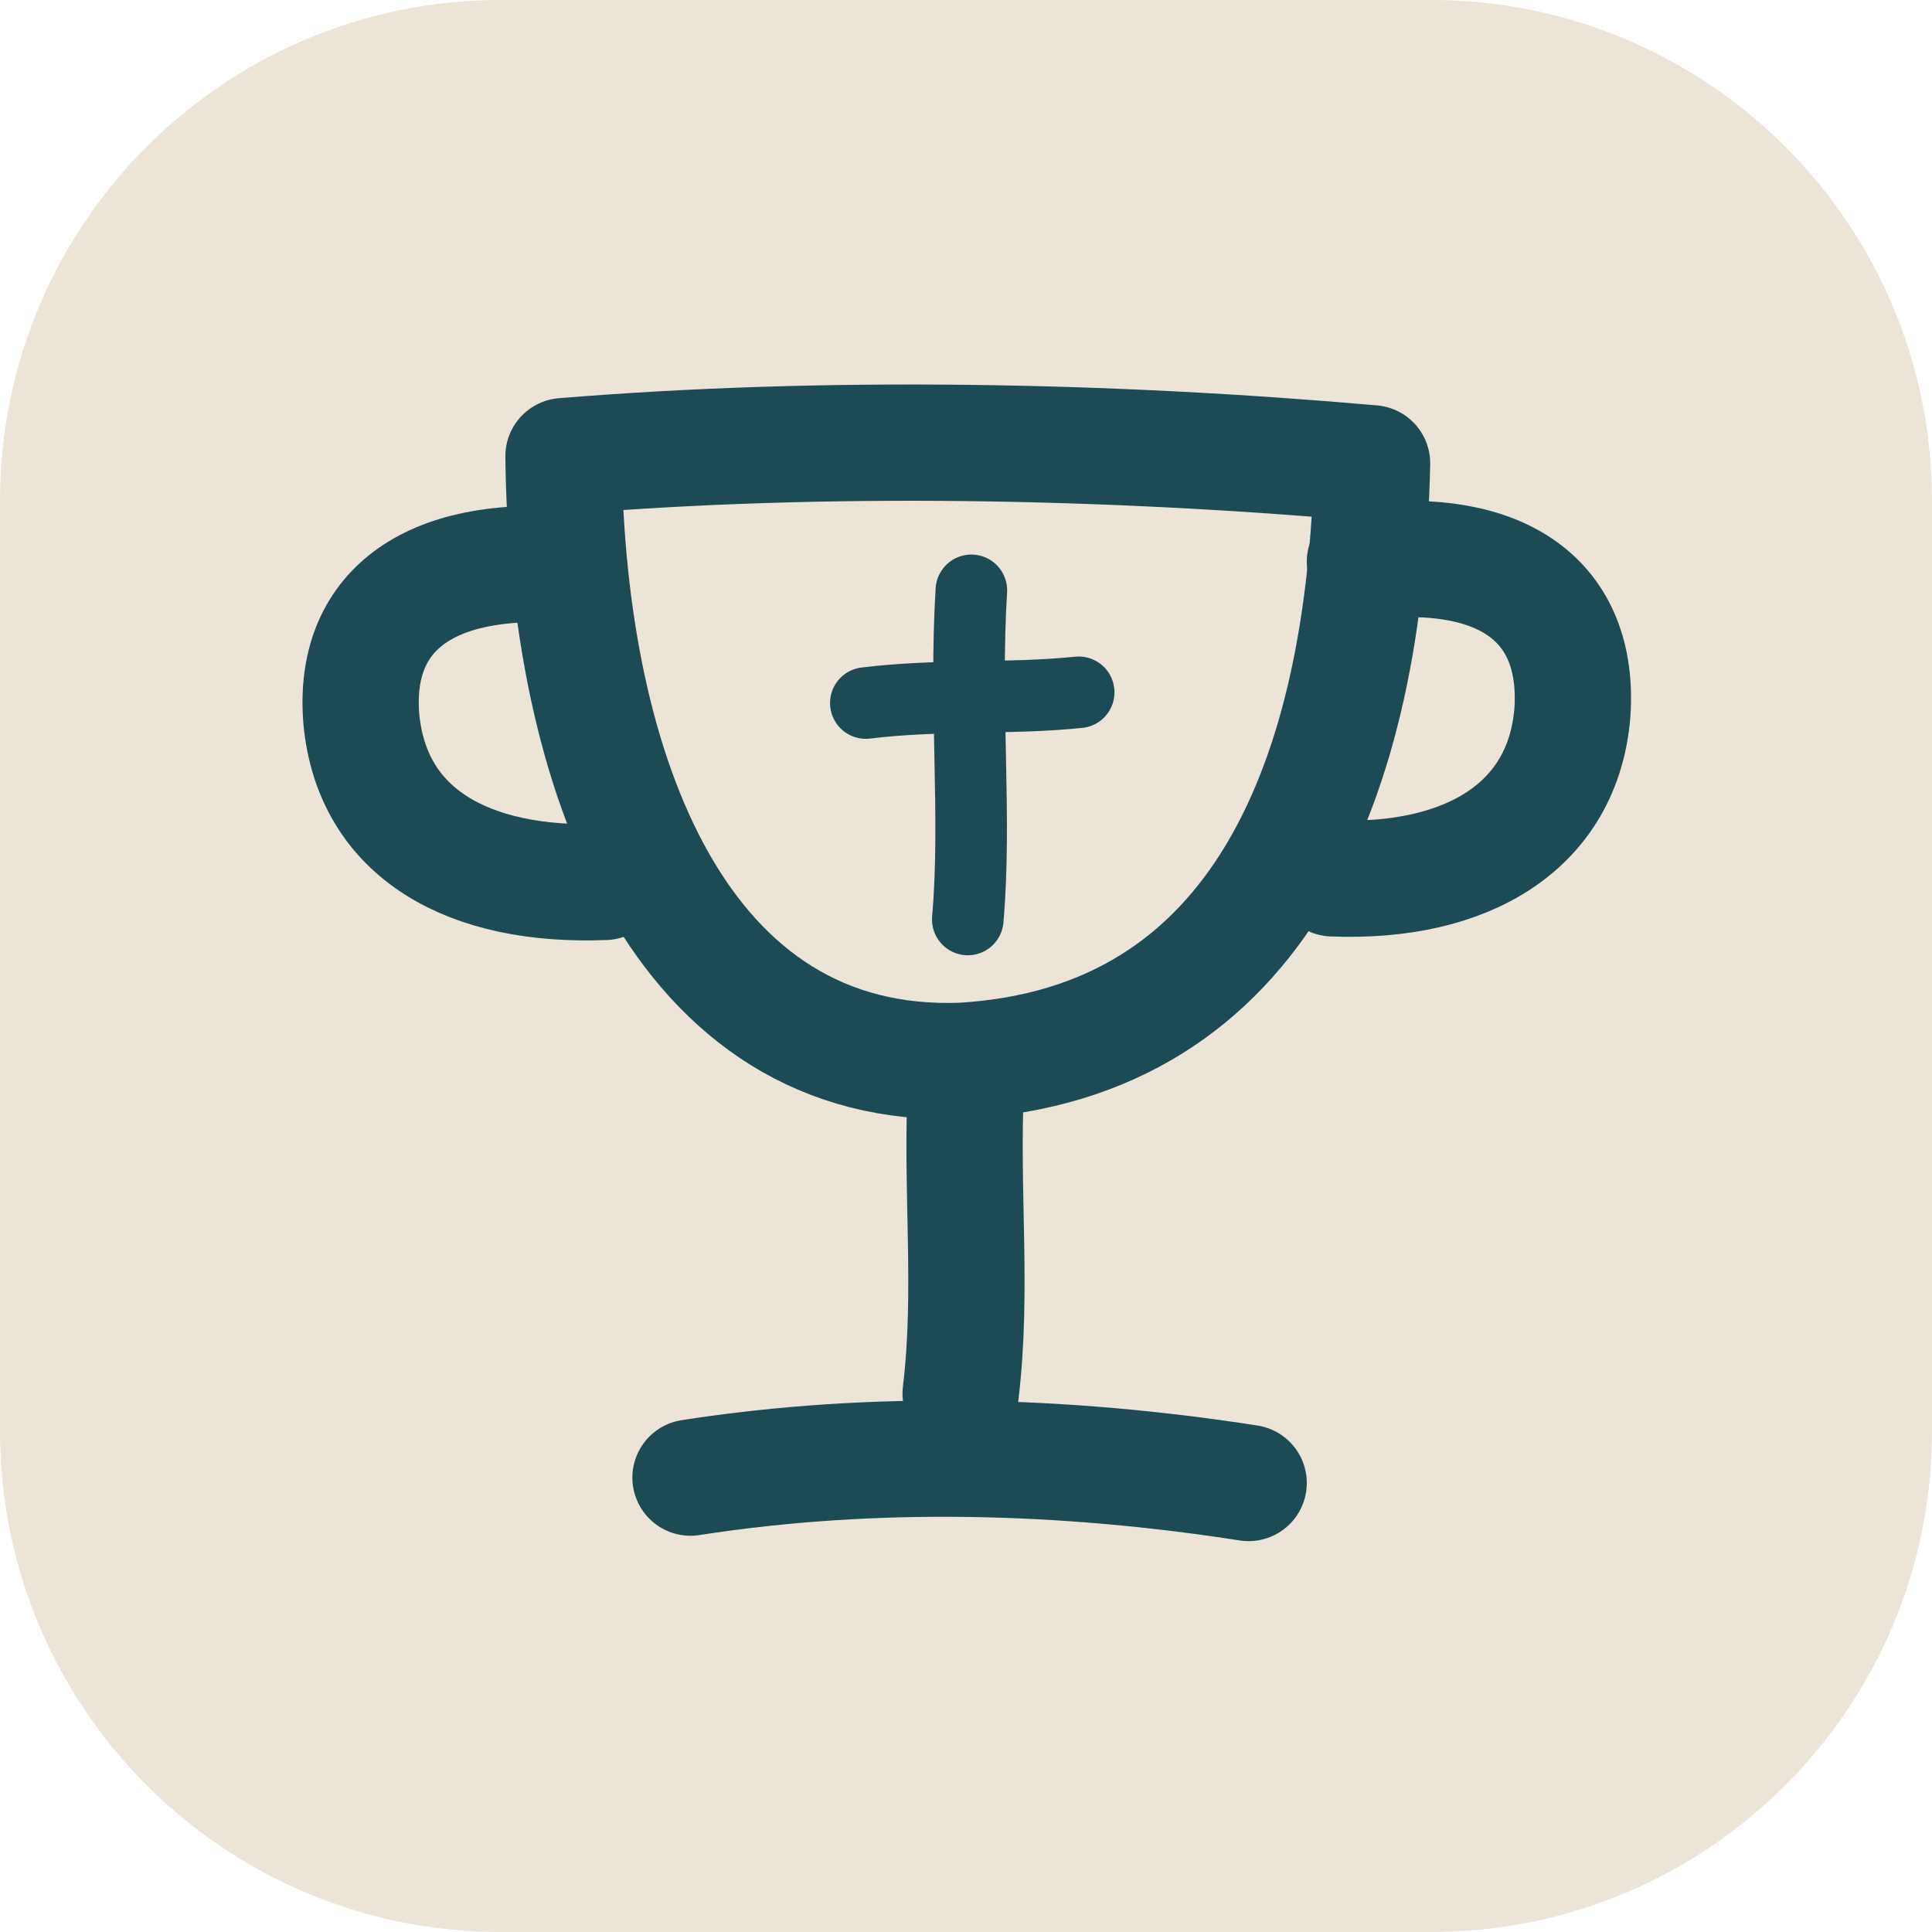
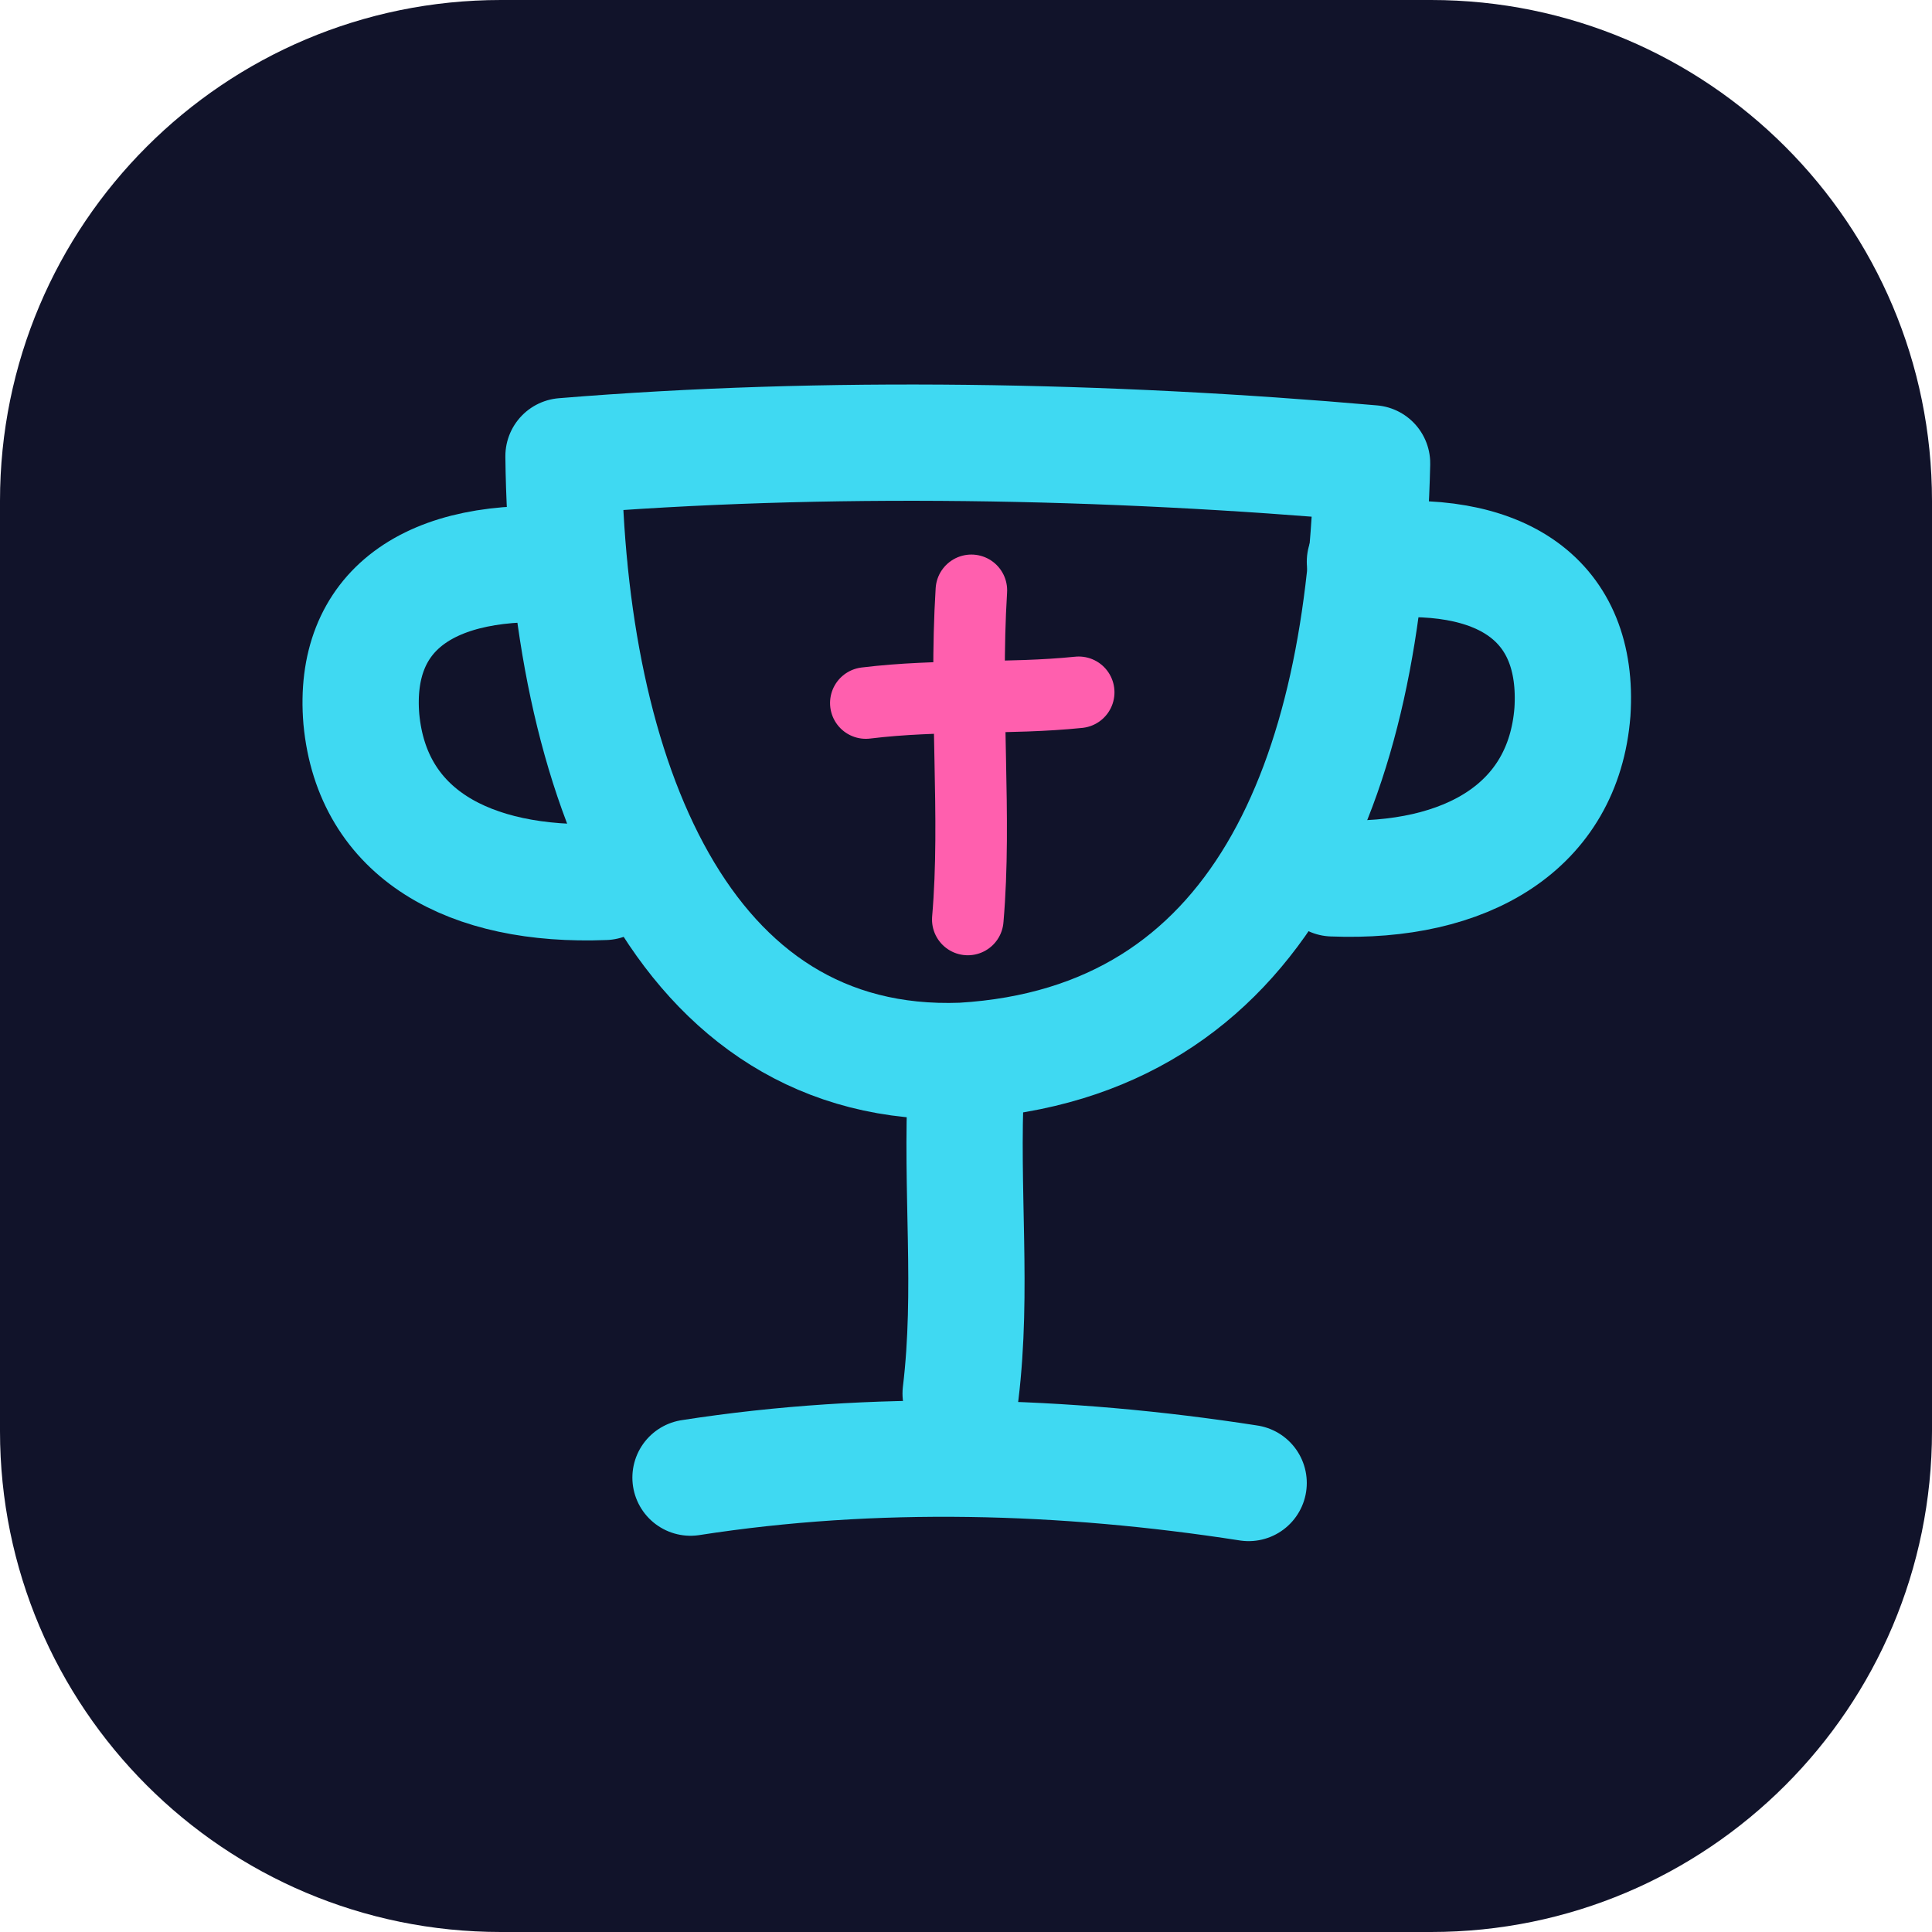
<svg xmlns="http://www.w3.org/2000/svg" viewBox="0 0 108 108">
-   <rect width="108" height="108" rx="28" fill="#ece4d6" />
-   <g fill="none" stroke="#1c4b55" stroke-width="6.5" stroke-linecap="round" stroke-linejoin="round">
+   <rect width="108" height="108" rx="28" fill="#11132a" />
+   <g fill="none" stroke="#3fd9f2" stroke-width="6.5" stroke-linecap="round" stroke-linejoin="round">
    <path d="M31.5 25.5c14.6-1.2 30.4-.9 45.2.4-.4 17.6-6.2 32.4-22.9 33.4C38 59.9 31.7 43.3 31.5 25.5Z" />
    <path d="M31.8 31.6c-7.9-.6-12.1 2.6-11.6 8.6.6 6.4 6 9.4 13.6 9.1" />
    <path d="M76.3 31.4c7.7-.9 12 2.2 11.6 8.4-.5 6.4-5.9 9.6-13.4 9.3" />
    <path d="M54 60.5c-.3 6.1.4 11.6-.3 17.4" />
    <path d="M38.6 82.6c10.3-1.6 20.9-1.3 31.2.3" />
  </g>
-   <g fill="none" stroke="#1c4b55" stroke-width="4" stroke-linecap="round">
+   <g fill="none" stroke="#ff5fae" stroke-width="4" stroke-linecap="round">
    <path d="M54.3 33c-.4 6.5.3 12.6-.2 18.4" />
    <path d="M48.4 39.3c4.1-.5 8-.2 11.9-.6" />
  </g>
</svg>
